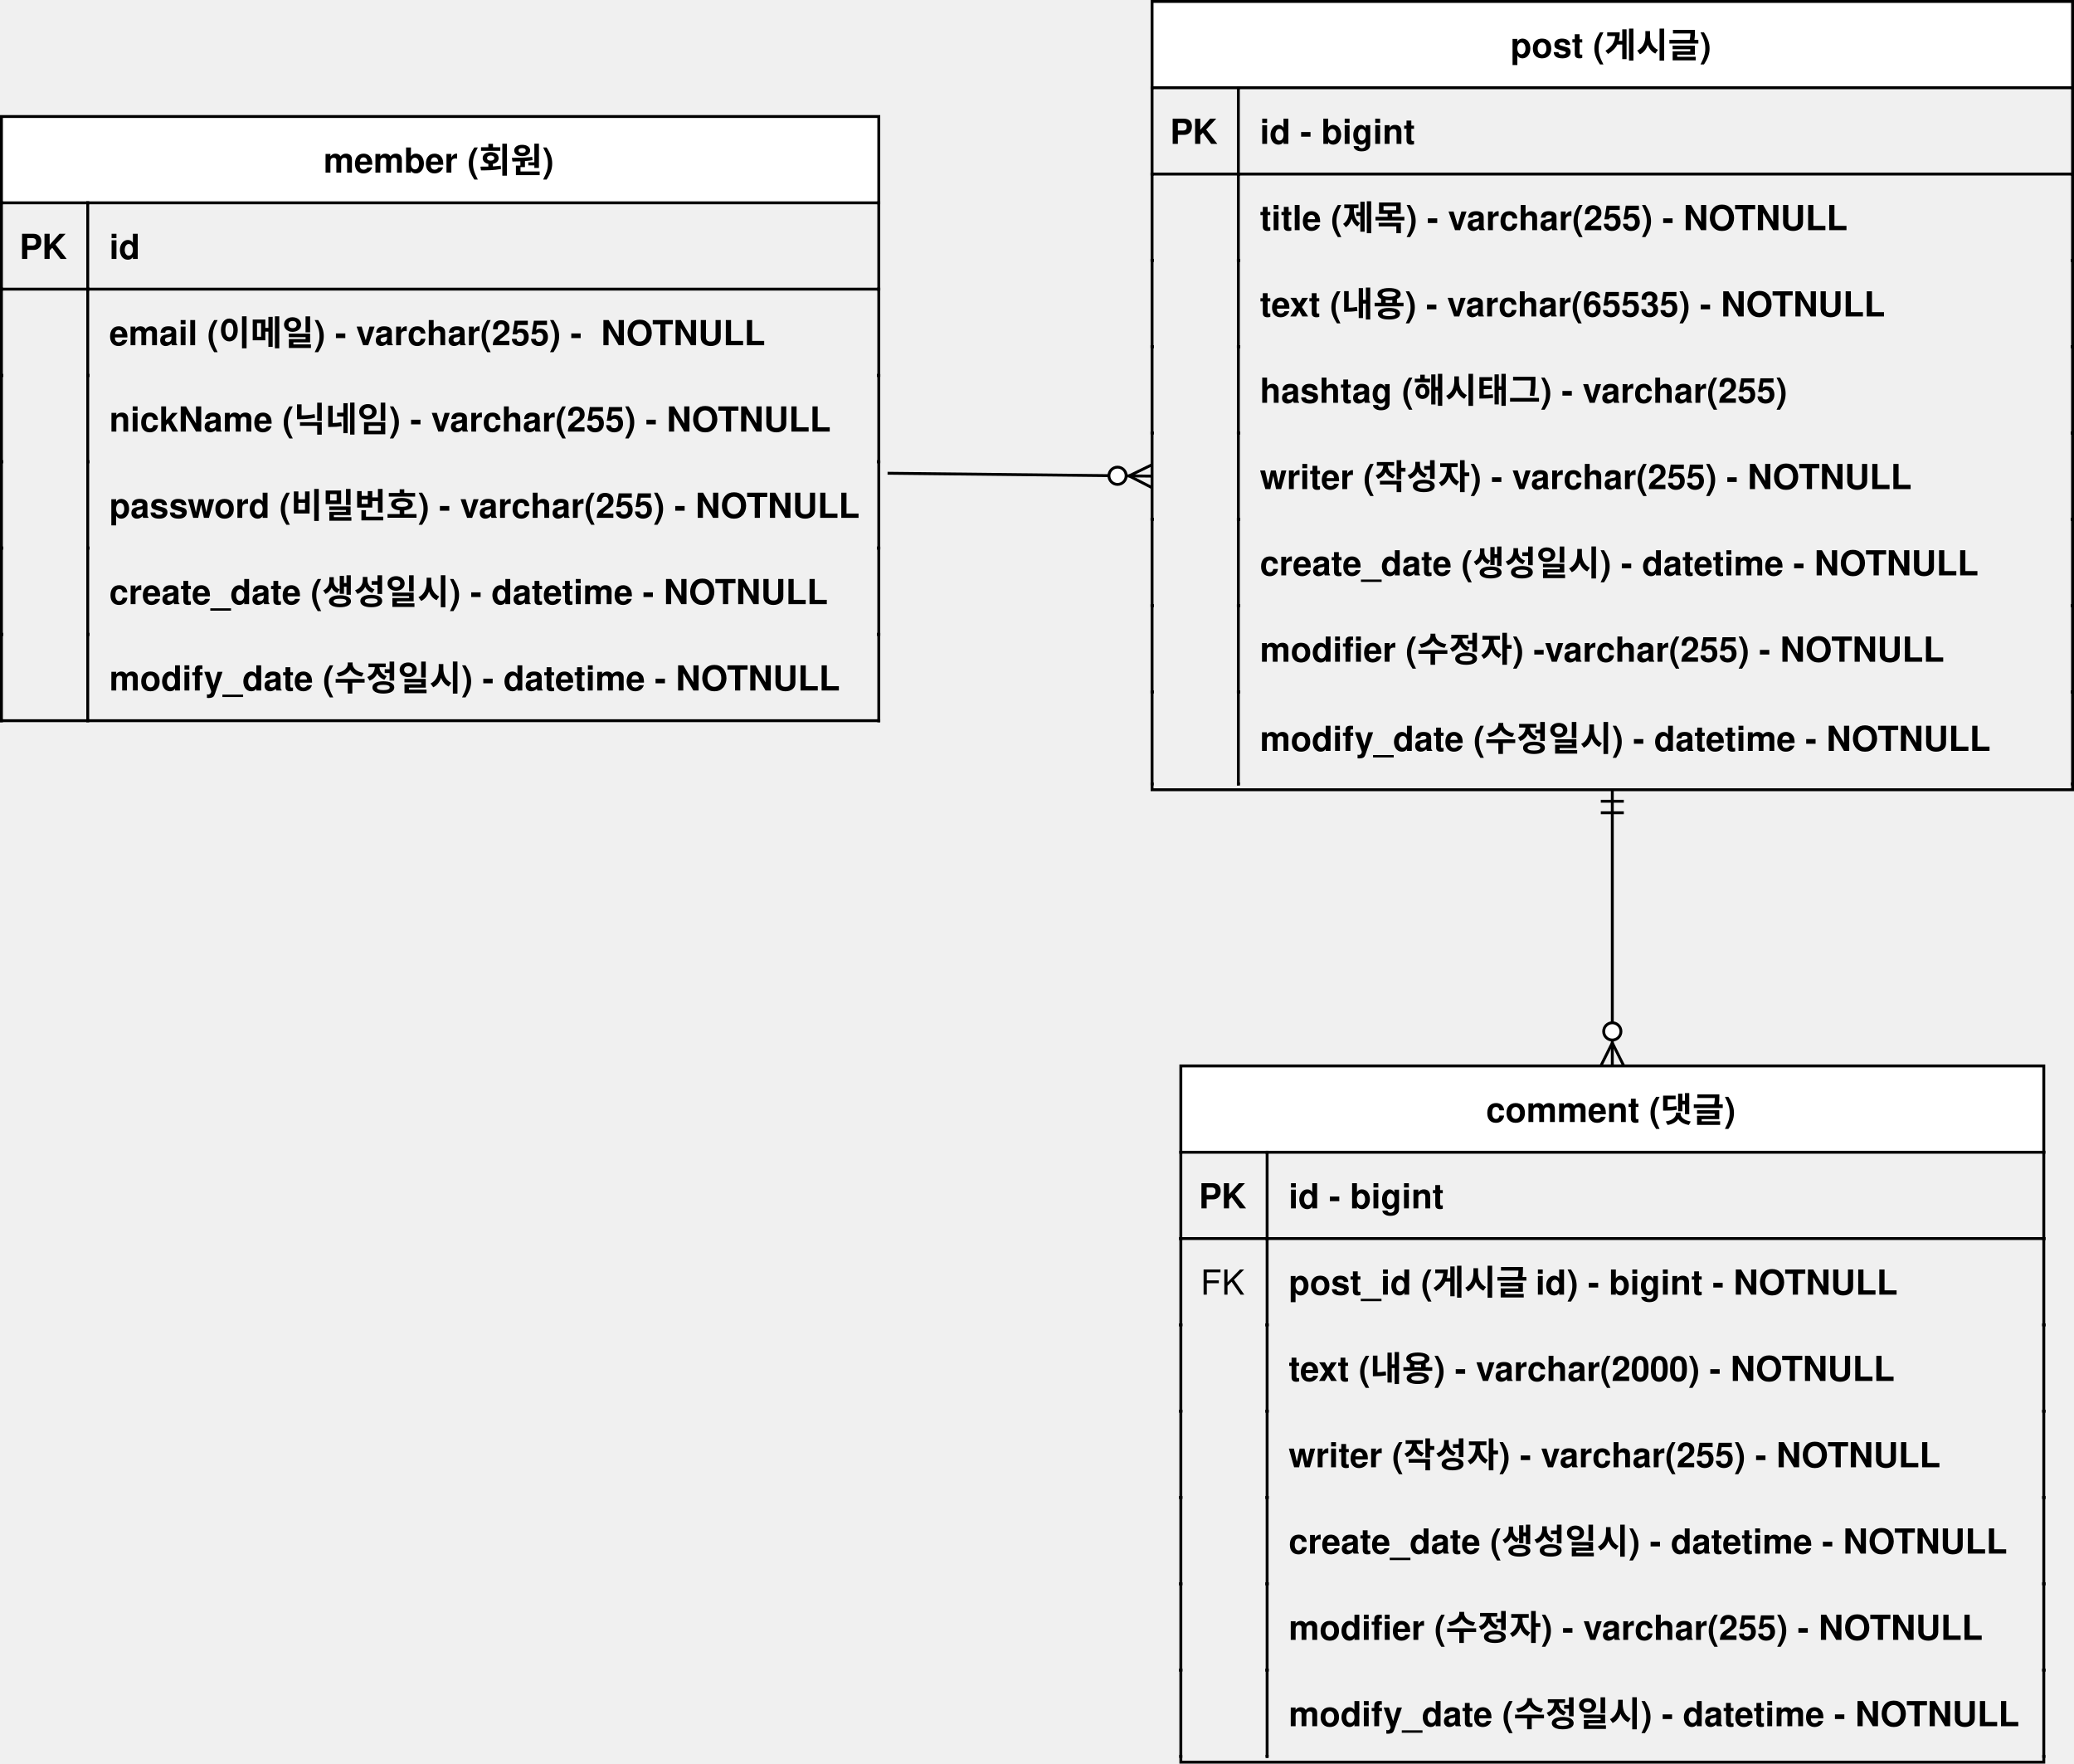
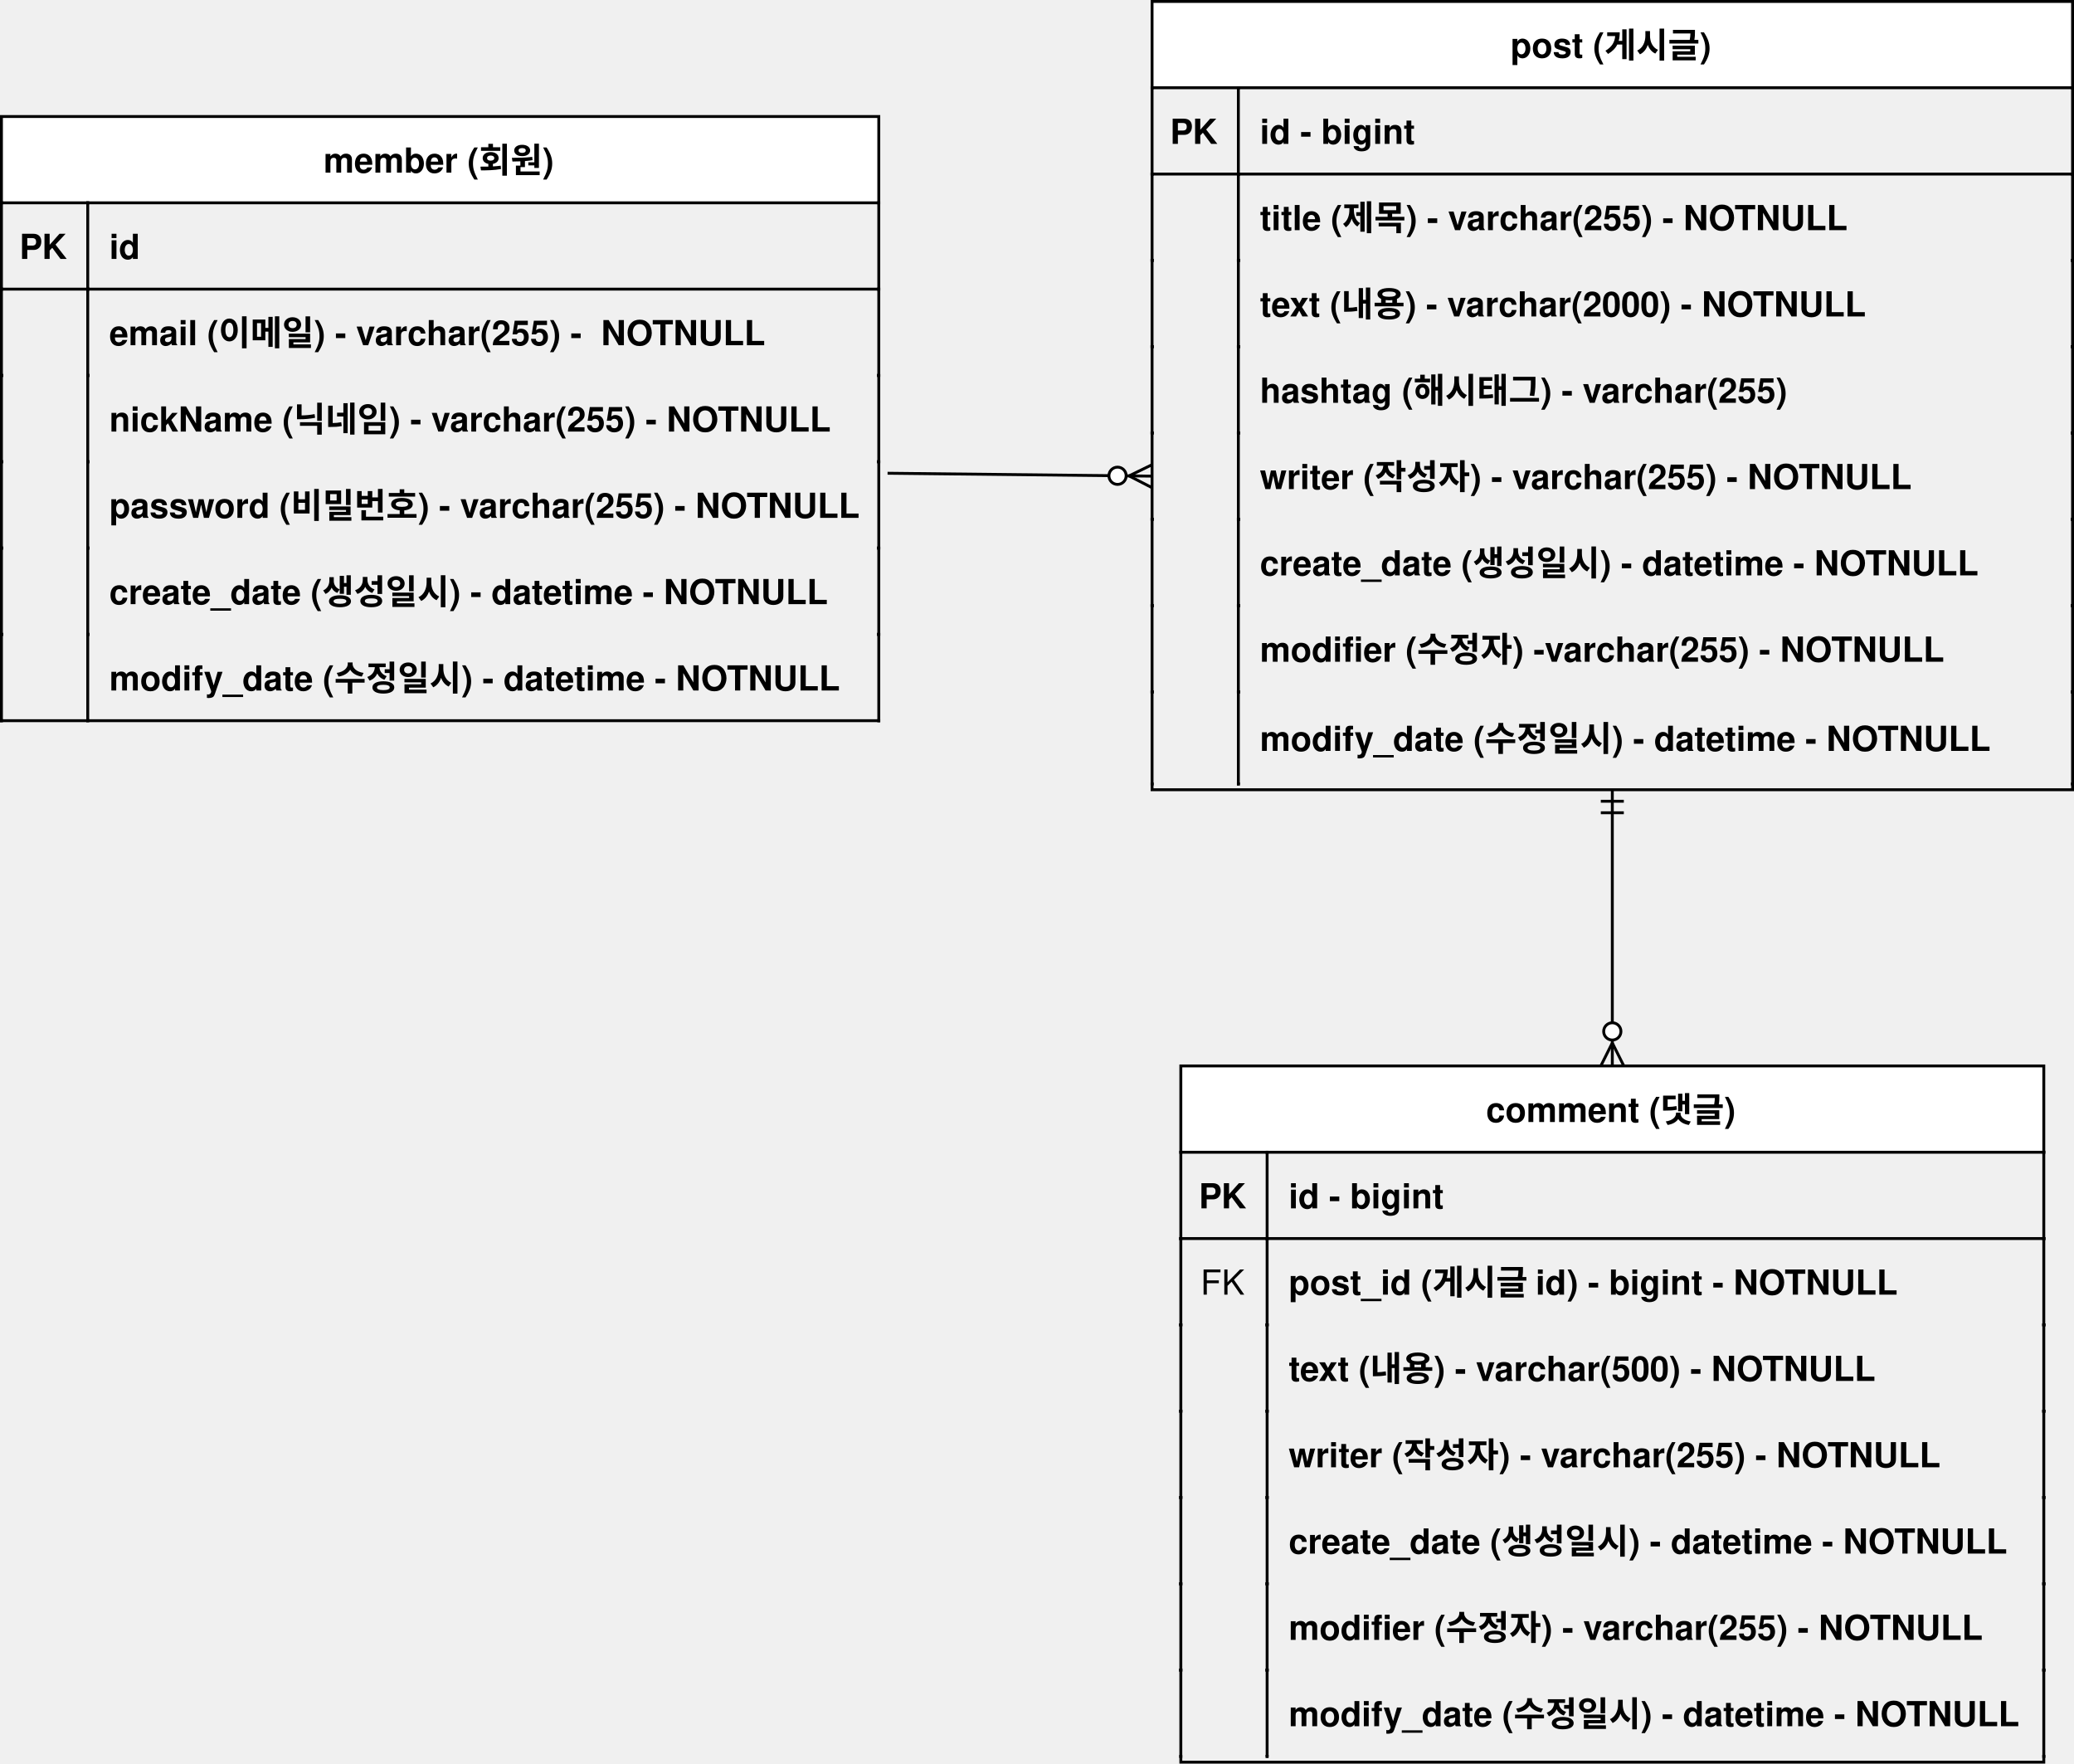
- <svg xmlns="http://www.w3.org/2000/svg" version="1.1" width="721px" height="613px" viewBox="-0.5 -0.5 721 613" content="&lt;mxfile host=&quot;app.diagrams.net&quot; modified=&quot;2023-01-30T05:18:52.789Z&quot; agent=&quot;5.0 (Windows NT 10.0; Win64; x64) AppleWebKit/537.36 (KHTML, like Gecko) Chrome/109.0.0.0 Safari/537.36 Edg/109.0.152.61&quot; etag=&quot;nNquf5ew-81fRtPafQpy&quot; version=&quot;20.8.13&quot; type=&quot;github&quot;&gt;&lt;diagram id=&quot;R2lEEEUBdFMjLlhIrx00&quot; name=&quot;Page-1&quot;&gt;7Z1bc5s4FMc/DTPtQzKYiw2Pxk7a3U3aTNu99KmjGMVmCsgjlMTup18JJN8ENjaXuBYzjgeEEKDzl37W4UjRzFG0+IDBfHaPfBhqhu4vNHOsGcbAMek3S1iKhH6WMMWBnyX11glfg1+QJ+o89TnwYbKVkSAUkmC+nThBcQwnZCsNYIxet7M9oXD7qnMwhVLC1wkI5dR/A5/MslTH1tfpH2EwnYkr93R+JAIiM09IZsBHr1tJcEFuUUz4LT5AHIEYxoQeuQf4J8SafTMjhD3pUDNu6eeJ5b6eIjQNIZgHyfUERTR5ktAst08gCkJWzRsFebwgejnzRjNHGCGSbUWLEQyZqYQZsnu6LTi6qgfMyi1xwujqZXn3Uyfxx1fzH3J/P30YPF4ZXA0vIHzmFTxHCXvgd9rNUPMMzRlpNyPN8TR3lKY4mqO/5xVIlsIqtC7nbJOAR5bkJQRgwsVj6jSByoGAIKZPbo576X4YgnkSpNmzlFkQ+ndgiZ6JKEjseU/BAvpfMu2wvFRGd7QwtssKZ1b4ym+GHQZhMI3p9oRWDbuih2FC7+UOJITnkCuP1+cLxAQuNpJ4ZX6AKIIEL2kWftQSkluKBsL3X9eyNIWwZhuSNAYWbw5cZ9NV2Wvz0Q1uwWOsaUnWLLQUfXYSgPALbaMgnqZG27YJq1gfo/k3gKeQ8IQ5CliV3rzArJWktR+E4QiFiJk2RjEU2dKnsz36oZUw0q9tzaY3MKL7vfU+/bDsmIxQnBBMJcIuBamlXiGzlkfQnF8nhE/iNjCvTbb9iAihja7Irvtlf9ja3LpmSeOKfPXb1pZs+/DXMdZF9GGfwrTDmwW+D+OsVbJOGqwtnmPMXAusan3XHLttsaxFrNIW2TTBkRbgha2r5ejSQEjlHwMCPfQc+4lk1tV9VrB0X7I0zW/oV/TvMZiyFnJ+ZhddbpbXS+ZgEsTTu+zM/o4u7EZ0sShsqYZbq05KFdeGUAYqd/d6k919/827e6eSbVtq9WXrf1C6/i++c3clu5KApDf7jv3QHurpD21PGw61ofued/svAE9mAL8zbFskffr87dPfd3dnKIqjUJAzjKkqoUvmQPwYPvwxHvzpzT/qjvtox4vb/lVPkpSSGJCkUZoMhRhwW8RArmmN34cCB6q/WLkXDYHcx5adLrTmuNPF0xxD8yzGAjcPAX3bNi8UAjUqSDkGKO35aZQBPeOtISB7fs6wwZ/ehC01ISB7eWYgmREwzTgw1lybc4A738eaYwov/EDznPzBwdkJoy0SFMhIORJ0TqHGSGC/NQl+I6fQKU14oCYJZJfQKw7Yi0vuE3JvNLeXgsDSvJ5I0ZVxDtUoJeVoIMI2OhzUjwPnrXHQq+b5O3seZOJVDwg92e03wZBe8odPvwQW2GhgvI2Fseatw3UEDNg5JIhgx4YDslIPDrIjsoNDPXBYxUu+HRyquQTPHw4FBrh4OMjuwAj5wVOwHjA4juY64m2yvT1g6EYLR2hJPSLIXsmOCDURwSpLBKMpIlRzDZ4/EfqnEWFPfZ9AhJ3S2mi0slswJcJye7ggQ6EbLlSR1bFwOFlmpYprQ2eyo3KCoiibIJOFLlBRmRc3TeSAaA5MExGhpBwD1iAHA3qOgQ2rKQ4I6KgJ+dJ23dMGCiGfN00kz7jNBYzJLsHfaJrIKRYxFHUSikarwjSROnWxB9uDesd0ZYprQyidl6+p7j5vmki73b3s5Ls9x+6+QjNW1M2XM9+Tzcz+kfbx+yZnpwWLwZwAQTeU2ysm9ZjQ+fmaYkLenJF2mXDhbj7jRDffb08E2c1XftqIoet6977nkISU44DwInYcqJ0DufNGWgWBWW3gd/YgyMSrHghMedDXBQxXRUKRmNRDQrXpZh0SjpxA0i4Sqo37zh8JtqJIkMd8XcRwjXAokJV6cKg2A62Dw5HTSdqFgxzfcYZtvkIrdtSEgwg8PDFiuBsxHCcn5aBgdQtQNQWF3GkkrUJBRKFdKhQsRdegsmTnYBc0XB8cimSlHhxkZ2UEo0fx02PMXldlYQyul/3iKNCMQjHDuyvL580c0W3ZvCta1E8BpZ2C1QJUrYKVifaFDOcYtznCyz7BCw8ZthT1Elqyl5CFk52dpVuMEi6Swj5OH9k4D3G6RHFtaKPz7DXVw+dGCbfaw1+4Y89S1LEnfidu2BVGIAjF6I2N1ax0MXlXc63V6K3Qqzcy2DivG74VK0o5LNidb68pLOQGCreJBfvCXXu2oq49W3btxcHk5ycQcb+ex5x3jptuWNrQ4u97HKt733OCnNRjQrfYfFNMyA8abhUKF77avK3ocvO27OWbgyR5RdgXUPBchgO2obN5hGzDYG+AmJPeKVxwvqPDXl2pR4duAfrG6JAbP9wqHS58BXpb0SXo7ZylnWqPH87cS/L3+QmoNWgcv0z9ZUJDuMg7aNQPjdy44jah0b/wZeoz8aoHjb7sP+xCyOqDQ5Gs1INDideXaZ1nQWE9+lzejEShlsWJwNgfYpzK4ubLL4jRN3QP4qXGQ8nWxyIQ+59TQWD2LNDnBoeLgPzHtq9tvvddFE23x4uNbOOl2InpM2+cxHa/bx5bn5buifOyB4P+FBaKhScl6BlPeK69//WcCAwW1W9RDPKGFHp5McerRAxDQIKX7Vveo7cHlC1KJJS8E++2WiJTFJE9Kj9rrS+pIGunIHO3oKwqpILqEuqgxOzKk4RKj9wGociXr87etd7bkKd+3TPNkhLdEuharwUSZYU8QEy76jQCsoJs93qXD8r28FCtUdX2dhd2dc5OtXQXI0Q2s2Mwn90jH7Ic/wM=&lt;/diagram&gt;&lt;/mxfile&gt;" resource="https://app.diagrams.net/?src=about#Htlqkrus012345%2Fsym%2Ffeature%252F%25235%2Fdocument%2Fsym-project-erd.svg">
+ <svg xmlns="http://www.w3.org/2000/svg" version="1.1" width="721px" height="613px" viewBox="-0.5 -0.5 721 613" content="&lt;mxfile host=&quot;app.diagrams.net&quot; modified=&quot;2023-01-30T08:16:40.652Z&quot; agent=&quot;5.0 (Windows NT 10.0; Win64; x64) AppleWebKit/537.36 (KHTML, like Gecko) Chrome/109.0.0.0 Safari/537.36 Edg/109.0.152.61&quot; etag=&quot;X0u8TiuqhCA-fcvsrhSh&quot; version=&quot;20.8.13&quot; type=&quot;github&quot;&gt;&lt;diagram id=&quot;R2lEEEUBdFMjLlhIrx00&quot; name=&quot;Page-1&quot;&gt;7Vzbcps6FP0aZtqHZDCXGB6NnbTnnKTNtD2XPnUUo9hMAXmEktj9+iOBhC/CDthAXNCM7YGNELD3kpa12JJmjqPlBwwW8zvkw1AzdH+pmRPNMIaOSX+ZYSUMV5lhhgM/Mw3Whq/BL8iNOrc+BT5MtgoShEISLLaNUxTHcEq2bABj9LJd7BGF21ddgBmUDF+nIJSt/wY+mWdWx9bX9o8wmM3FlQc6PxIBUZgbkjnw0cuWCS7JDYoJv8V7iCMQw5jQI3cA/4RYs6/nhLAnHWnGDf08stKXM4RmIQSLILmcooiapwktcvMIoiBkbt6oyOMV0cuZ15o5xgiRbCtajmHIQiXCkN3TzZ6juR8wq7fECeOL59XtT53EH1/Mf8jd3ex++HBhcDQ8g/CJO3iBEvbA77TrkeYZmjPWrsea42nuOLU4mqO/5w4kKxEV6ssF2yTggZm8hABMOHhMnRooHAgIYvrk5mSQ7ochWCRBWjyzzIPQvwUr9ERERWLPewyW0P+SYYeVpTC6pZWxXVY5i8JXfjPsMAiDWUy3p9Q17Ioehgm9l1uQEF5Cdh735zPEBC43TNyZHyCKIMErWoQftQTkVqKB8P2XNSxNAaz5BiSNocWbA8fZLK97HT66wSNYJZqWFM29kaLPTgIQfqFtFMSzNGjbMWGO9TFafAN4Bgk3LFDAXHr9DLNWkno/CMMxChELbYxiKIqlT2d79EOdMNYvbc2mNzCm+4P1Pv2w4piMUZwQTCHCLgVppF4gi5ZH0IJfJ4SP4jYw9ybbfkCE0Ea3L66HYf96tHl0zZLBFeXqj60txfb+ryrRRfRhH8O0w5sHvg/jrFWyThqsI14QzMII5F7fDcduWywbEat0RDZDUDECvLK1WyrXBkIK/xgQ6KGn2E+ksOb3eUKkr6RI0/KGfkG/D8GMtZDzC7vocrOyXrIA0yCe3WZnXu3gwm4EF8u9LdVwa8VJqeraAMqwz9293mR3f/Xm3b1zUmxbavVl/T8s7f/Od+6uFFcSkPRm37E/2iM9/aPtaaORNnLf827/GeDpHOB3hm0L06fP3z79fXt7hqCoRAUFw5hTIdRlHogfwvs/JsM/vcVH3XEf7Hh5c3UxkCClaKAeGnBbpIHC0Bq/JwschGmvSKDQE7LoQj3CRRdPcwzNsxgXuIUUoOt69zngRAD1jgJ6Lfw0SgED4605QBZ+zrDBl2zCvVR5Cj0hizxzkMwJmGU0MNFcm9MA194nmmMKEX6oeU7x2ODsgNEIEyhRaK9rlCbUGBPYb80Ev6kmdBCniglkRegFB+y9JZeE3GvNHaREYGneQFj0XmpDJ0Kpd2wgsjYUHdRPB85b08HgNOHvvPggR6oihIGs+k0xpJf84dMfQQtsNDDZpoWJ5q2zdQQZsHNIEMF+ckMFWPWPHGQdUpFDPeSQp0u+HTmcJgmeGTmUD0DnyUGWAyPkB4/BesDgOJrriJfJ9vaAQY0WKmCpf4wgq5KKEWpiBKssIxhNMcJp0uCZMcJV6QC81ocf8PcRjLBTWxuNVpYFU0ZYbQ8XZFJQw4VTYFWVHI6GWanq2sCZLFROURRl82OyzAUKKlPNEtmaJSIySTkNWMMCGtALAmxYTfGAIJ1+knxxXA8D/qRZIkXBbS5fTJYEf9NZIoehq8aBotH2bZbIqbg4QNvDesd0ZaprAyhK5Wuquy+aJdJudy+LfDfn2N2XbcZK5stdIct8bGL2j7SPPzQ3O61YDOYEEfRxKFcBTP3jBKXzNcUJRVNG2uWELsl8Rn0y32/PCLLMV37WiN3bSSMVENQ7GhAioqKB2mmgcNpIqzxgnjbuOy8eyJGqeMCUx3wqX7gSJVQAU/8o4bTZZooSKs4faZcSThv2nRkl2KUD0HlKkId8KmH4WHIoD6v+kcNpE9AUOVScTdIuOcjpHWfY5su2Yqd0ALpODiLv8MiEYTViqAan3pGCpZafaooUCmeRtEoKIgmtE6SQI1WRgiWLgypn+EhyqACr/pGDLFZGMHoQfz0m7G1VlsXgetk/jj2Y6VHK8O668kUTR3RbDm/OFvWzQK9FwQr5qVb5hYkOZQwXBLc5hpc1wS5lDFtKJcxdIauELJvs7CLdVJJwBSgc4umKjfM1ni5RXRvYUMpeUz18YZJwqz18l4Q9Swl7+bqgsrAHIxCEYvTGxmpWupS8q7lWPnrbq+qNDTbO69/wrR5tr5O0YCttrylaKMwTbpMW7C5Je7aS9nJXyNJeHEx/fgIR1/U8Jt45brphaSOLv+9xLPW+5wg49Y8T1FrzTXFCcdJwq6TQpcXmbbXafO4KWeVbgCR5QdgXpOC5jA7Yhs6mEbINg70BYiK9s3e9+V6yQy3Lz3eUHdT6842xQ2H+cKvs0KUF6G21An3uioKVnWrPH87kJfn3/ADUDGnUskp9N0lDSOSKNOonjcK84jZJ46pLq9TnSFWkcSXrhyqF7EhyqACr/pFDideXqc+zpLABfS5vTqJQy/JEYOyPME5hcf3lF8ToG7oD8UrjqWTrYxGI/c8pIDB7FujzgMNlQP5j25c23/suqqbbk+VGsclK7MT0mTdOYrvfN4+tT0v3xHkyXDiCEvSEp/xhDy5ITATr7XOnyEKG/gyW7b8GRTnHuRHDEJDgGW7d8AG83aNsTSKB5J18t3yFTFFF9uz8rDW+pIqsnYrM3Yoy30gV1QXUYYnZlUcBlR65CUJRrhidg0t9sAFP/XJgmiUhugXQNV73QJRVcg8x7arTDMjysD0opbwK2+GZoXawu66rc3aopbsYIbJZHIPF/A75kJX4Hw==&lt;/diagram&gt;&lt;/mxfile&gt;" resource="https://app.diagrams.net/?src=about#Htlqkrus012345%2Fsym%2Fdevelop%2Fdocument%2Fsym-project-erd.svg">
  <defs>
    <clipPath id="mx-clip-400-30-30-30-0">
      <rect x="400" y="30" width="30" height="30" />
    </clipPath>
    <clipPath id="mx-clip-436-30-284-30-0">
      <rect x="436" y="30" width="284" height="30" />
    </clipPath>
    <clipPath id="mx-clip-436-60-284-30-0">
      <rect x="436" y="60" width="284" height="30" />
    </clipPath>
    <clipPath id="mx-clip-436-90-284-30-0">
      <rect x="436" y="90" width="284" height="30" />
    </clipPath>
    <clipPath id="mx-clip-436-120-284-30-0">
      <rect x="436" y="120" width="284" height="30" />
    </clipPath>
    <clipPath id="mx-clip-436-150-284-30-0">
      <rect x="436" y="150" width="284" height="30" />
    </clipPath>
    <clipPath id="mx-clip-436-180-284-30-0">
      <rect x="436" y="180" width="284" height="30" />
    </clipPath>
    <clipPath id="mx-clip-436-210-284-30-0">
      <rect x="436" y="210" width="284" height="30" />
    </clipPath>
    <clipPath id="mx-clip-436-240-284-32-0">
      <rect x="436" y="240" width="284" height="32" />
    </clipPath>
    <clipPath id="mx-clip-410-400-30-30-0">
      <rect x="410" y="400" width="30" height="30" />
    </clipPath>
    <clipPath id="mx-clip-446-400-264-30-0">
      <rect x="446" y="400" width="264" height="30" />
    </clipPath>
    <clipPath id="mx-clip-410-430-30-30-0">
      <rect x="410" y="430" width="30" height="30" />
    </clipPath>
    <clipPath id="mx-clip-446-430-264-30-0">
      <rect x="446" y="430" width="264" height="30" />
    </clipPath>
    <clipPath id="mx-clip-446-460-264-30-0">
      <rect x="446" y="460" width="264" height="30" />
    </clipPath>
    <clipPath id="mx-clip-446-490-264-30-0">
      <rect x="446" y="490" width="264" height="30" />
    </clipPath>
    <clipPath id="mx-clip-446-520-264-30-0">
      <rect x="446" y="520" width="264" height="30" />
    </clipPath>
    <clipPath id="mx-clip-446-550-264-30-0">
      <rect x="446" y="550" width="264" height="30" />
    </clipPath>
    <clipPath id="mx-clip-446-580-264-30-0">
      <rect x="446" y="580" width="264" height="30" />
    </clipPath>
    <clipPath id="mx-clip-0-70-30-30-0">
      <rect x="0" y="70" width="30" height="30" />
    </clipPath>
    <clipPath id="mx-clip-36-70-269-30-0">
      <rect x="36" y="70" width="269" height="30" />
    </clipPath>
    <clipPath id="mx-clip-36-100-269-30-0">
      <rect x="36" y="100" width="269" height="30" />
    </clipPath>
    <clipPath id="mx-clip-36-130-269-30-0">
      <rect x="36" y="130" width="269" height="30" />
    </clipPath>
    <clipPath id="mx-clip-36-160-269-30-0">
      <rect x="36" y="160" width="269" height="30" />
    </clipPath>
    <clipPath id="mx-clip-36-190-269-30-0">
      <rect x="36" y="190" width="269" height="30" />
    </clipPath>
    <clipPath id="mx-clip-36-220-269-30-0">
      <rect x="36" y="220" width="269" height="30" />
    </clipPath>
  </defs>
  <g>
    <path d="M 400 30 L 400 0 L 720 0 L 720 30" fill="rgb(255, 255, 255)" stroke="rgb(0, 0, 0)" stroke-miterlimit="10" pointer-events="all" />
    <path d="M 400 30 L 400 274 L 720 274 L 720 30" fill="none" stroke="rgb(0, 0, 0)" stroke-miterlimit="10" pointer-events="none" />
    <path d="M 400 30 L 720 30" fill="none" stroke="rgb(0, 0, 0)" stroke-miterlimit="10" pointer-events="none" />
    <path d="M 430 30 L 430 60 L 430 90 L 430 120 L 430 150 L 430 180 L 430 210 L 430 240 L 430 272" fill="none" stroke="rgb(0, 0, 0)" stroke-miterlimit="10" pointer-events="none" />
    <g fill="rgb(0, 0, 0)" font-family="Helvetica" font-weight="bold" pointer-events="none" text-anchor="middle" font-size="12px">
      <text x="559.5" y="19.5">post (게시글)</text>
    </g>
    <path d="M 400 30 M 720 30 M 720 60 L 400 60" fill="none" stroke="rgb(0, 0, 0)" stroke-linecap="square" stroke-miterlimit="10" pointer-events="none" />
    <path d="M 400 30 M 430 30 M 430 60 M 400 60" fill="none" stroke="rgb(0, 0, 0)" stroke-linecap="square" stroke-miterlimit="10" pointer-events="none" />
    <g fill="rgb(0, 0, 0)" font-family="Helvetica" font-weight="bold" pointer-events="none" clip-path="url(#mx-clip-400-30-30-30-0)" text-anchor="middle" font-size="12px">
      <text x="414.5" y="49.5">PK</text>
    </g>
    <path d="M 430 30 M 720 30 M 720 60 M 430 60" fill="none" stroke="rgb(0, 0, 0)" stroke-linecap="square" stroke-miterlimit="10" pointer-events="none" />
    <g fill="rgb(0, 0, 0)" font-family="Helvetica" font-weight="bold" text-decoration="underline" pointer-events="none" clip-path="url(#mx-clip-436-30-284-30-0)" font-size="12px">
      <text x="437.5" y="49.5">id - bigint</text>
    </g>
    <path d="M 400 60 M 720 60 M 720 90 M 400 90" fill="none" stroke="rgb(0, 0, 0)" stroke-linecap="square" stroke-miterlimit="10" pointer-events="none" />
    <path d="M 400 60 M 430 60 M 430 90 M 400 90" fill="none" stroke="rgb(0, 0, 0)" stroke-linecap="square" stroke-miterlimit="10" pointer-events="none" />
    <path d="M 430 60 M 720 60 M 720 90 M 430 90" fill="none" stroke="rgb(0, 0, 0)" stroke-linecap="square" stroke-miterlimit="10" pointer-events="none" />
    <g fill="rgb(0, 0, 0)" font-family="Helvetica" font-weight="bold" pointer-events="none" clip-path="url(#mx-clip-436-60-284-30-0)" font-size="12px">
      <text x="437.5" y="79.5">title (제목) - varchar(255) - NOTNULL</text>
    </g>
    <path d="M 400 90 M 720 90 M 720 120 M 400 120" fill="none" stroke="rgb(0, 0, 0)" stroke-linecap="square" stroke-miterlimit="10" pointer-events="none" />
    <path d="M 400 90 M 430 90 M 430 120 M 400 120" fill="none" stroke="rgb(0, 0, 0)" stroke-linecap="square" stroke-miterlimit="10" pointer-events="none" />
    <path d="M 430 90 M 720 90 M 720 120 M 430 120" fill="none" stroke="rgb(0, 0, 0)" stroke-linecap="square" stroke-miterlimit="10" pointer-events="none" />
    <g fill="rgb(0, 0, 0)" font-family="Helvetica" font-weight="bold" pointer-events="none" clip-path="url(#mx-clip-436-90-284-30-0)" font-size="12px">
-       <text x="437.5" y="109.5">text (내용) - varchar(65535) - NOTNULL</text>
+       <text x="437.5" y="109.5">text (내용) - varchar(2000) - NOTNULL</text>
    </g>
    <path d="M 400 120 M 720 120 M 720 150 M 400 150" fill="none" stroke="rgb(0, 0, 0)" stroke-linecap="square" stroke-miterlimit="10" pointer-events="none" />
    <path d="M 400 120 M 430 120 M 430 150 M 400 150" fill="none" stroke="rgb(0, 0, 0)" stroke-linecap="square" stroke-miterlimit="10" pointer-events="none" />
    <path d="M 430 120 M 720 120 M 720 150 M 430 150" fill="none" stroke="rgb(0, 0, 0)" stroke-linecap="square" stroke-miterlimit="10" pointer-events="none" />
    <g fill="rgb(0, 0, 0)" font-family="Helvetica" font-weight="bold" pointer-events="none" clip-path="url(#mx-clip-436-120-284-30-0)" font-size="12px">
      <text x="437.5" y="139.5">hashtag (해시태그) - varchar(255)</text>
    </g>
    <path d="M 400 150 M 720 150 M 720 180 M 400 180" fill="none" stroke="rgb(0, 0, 0)" stroke-linecap="square" stroke-miterlimit="10" pointer-events="none" />
    <path d="M 400 150 M 430 150 M 430 180 M 400 180" fill="none" stroke="rgb(0, 0, 0)" stroke-linecap="square" stroke-miterlimit="10" pointer-events="none" />
    <path d="M 430 150 M 720 150 M 720 180 M 430 180" fill="none" stroke="rgb(0, 0, 0)" stroke-linecap="square" stroke-miterlimit="10" pointer-events="none" />
    <g fill="rgb(0, 0, 0)" font-family="Helvetica" font-weight="bold" pointer-events="none" clip-path="url(#mx-clip-436-150-284-30-0)" font-size="12px">
      <text x="437.5" y="169.5">writer (작성자) - varchar(255) - NOTNULL</text>
    </g>
    <path d="M 400 180 M 720 180 M 720 210 M 400 210" fill="none" stroke="rgb(0, 0, 0)" stroke-linecap="square" stroke-miterlimit="10" pointer-events="none" />
    <path d="M 400 180 M 430 180 M 430 210 M 400 210" fill="none" stroke="rgb(0, 0, 0)" stroke-linecap="square" stroke-miterlimit="10" pointer-events="none" />
    <path d="M 430 180 M 720 180 M 720 210 M 430 210" fill="none" stroke="rgb(0, 0, 0)" stroke-linecap="square" stroke-miterlimit="10" pointer-events="none" />
    <g fill="rgb(0, 0, 0)" font-family="Helvetica" font-weight="bold" pointer-events="none" clip-path="url(#mx-clip-436-180-284-30-0)" font-size="12px">
      <text x="437.5" y="199.5">create_date (생성일시) - datetime - NOTNULL</text>
    </g>
    <path d="M 400 210 M 720 210 M 720 240 M 400 240" fill="none" stroke="rgb(0, 0, 0)" stroke-linecap="square" stroke-miterlimit="10" pointer-events="none" />
    <path d="M 400 210 M 430 210 M 430 240 M 400 240" fill="none" stroke="rgb(0, 0, 0)" stroke-linecap="square" stroke-miterlimit="10" pointer-events="none" />
    <path d="M 430 210 M 720 210 M 720 240 M 430 240" fill="none" stroke="rgb(0, 0, 0)" stroke-linecap="square" stroke-miterlimit="10" pointer-events="none" />
    <g fill="rgb(0, 0, 0)" font-family="Helvetica" font-weight="bold" pointer-events="none" clip-path="url(#mx-clip-436-210-284-30-0)" font-size="12px">
      <text x="437.5" y="229.5">modifier (수정자) -varchar(255) - NOTNULL</text>
    </g>
    <path d="M 400 240 M 720 240 M 720 272 M 400 272" fill="none" stroke="rgb(0, 0, 0)" stroke-linecap="square" stroke-miterlimit="10" pointer-events="none" />
    <path d="M 400 240 M 430 240 M 430 272 M 400 272" fill="none" stroke="rgb(0, 0, 0)" stroke-linecap="square" stroke-miterlimit="10" pointer-events="none" />
    <path d="M 430 240 M 720 240 M 720 272 M 430 272" fill="none" stroke="rgb(0, 0, 0)" stroke-linecap="square" stroke-miterlimit="10" pointer-events="none" />
    <g fill="rgb(0, 0, 0)" font-family="Helvetica" font-weight="bold" pointer-events="none" clip-path="url(#mx-clip-436-240-284-32-0)" font-size="12px">
      <text x="437.5" y="260.5">modify_date (수정일시) - datetime - NOTNULL</text>
    </g>
    <path d="M 410 400 L 410 370 L 710 370 L 710 400" fill="rgb(255, 255, 255)" stroke="rgb(0, 0, 0)" stroke-miterlimit="10" pointer-events="none" />
    <path d="M 410 400 L 410 612 L 710 612 L 710 400" fill="none" stroke="rgb(0, 0, 0)" stroke-miterlimit="10" pointer-events="none" />
    <path d="M 410 400 L 710 400" fill="none" stroke="rgb(0, 0, 0)" stroke-miterlimit="10" pointer-events="none" />
    <path d="M 440 400 L 440 430 L 440 460 L 440 490 L 440 520 L 440 550 L 440 580 L 440 610" fill="none" stroke="rgb(0, 0, 0)" stroke-miterlimit="10" pointer-events="none" />
    <g fill="rgb(0, 0, 0)" font-family="Helvetica" font-weight="bold" pointer-events="none" text-anchor="middle" font-size="12px">
      <text x="559.5" y="389.5">comment (댓글)</text>
    </g>
    <path d="M 410 400 M 710 400 M 710 430 L 410 430" fill="none" stroke="rgb(0, 0, 0)" stroke-linecap="square" stroke-miterlimit="10" pointer-events="none" />
    <path d="M 410 400 M 440 400 M 440 430 M 410 430" fill="none" stroke="rgb(0, 0, 0)" stroke-linecap="square" stroke-miterlimit="10" pointer-events="none" />
    <g fill="rgb(0, 0, 0)" font-family="Helvetica" font-weight="bold" pointer-events="none" clip-path="url(#mx-clip-410-400-30-30-0)" text-anchor="middle" font-size="12px">
      <text x="424.5" y="419.5">PK</text>
    </g>
    <path d="M 440 400 M 710 400 M 710 430 M 440 430" fill="none" stroke="rgb(0, 0, 0)" stroke-linecap="square" stroke-miterlimit="10" pointer-events="none" />
    <g fill="rgb(0, 0, 0)" font-family="Helvetica" font-weight="bold" text-decoration="underline" pointer-events="none" clip-path="url(#mx-clip-446-400-264-30-0)" font-size="12px">
      <text x="447.5" y="419.5">id - bigint</text>
    </g>
    <path d="M 410 430 M 710 430 M 710 460 M 410 460" fill="none" stroke="rgb(0, 0, 0)" stroke-linecap="square" stroke-miterlimit="10" pointer-events="none" />
    <path d="M 410 430 M 440 430 M 440 460 M 410 460" fill="none" stroke="rgb(0, 0, 0)" stroke-linecap="square" stroke-miterlimit="10" pointer-events="none" />
    <g fill="rgb(0, 0, 0)" font-family="Helvetica" pointer-events="none" clip-path="url(#mx-clip-410-430-30-30-0)" text-anchor="middle" font-size="12px">
      <text x="424.5" y="449.5">FK</text>
    </g>
    <path d="M 440 430 M 710 430 M 710 460 M 440 460" fill="none" stroke="rgb(0, 0, 0)" stroke-linecap="square" stroke-miterlimit="10" pointer-events="none" />
    <g fill="rgb(0, 0, 0)" font-family="Helvetica" font-weight="bold" pointer-events="none" clip-path="url(#mx-clip-446-430-264-30-0)" font-size="12px">
      <text x="447.5" y="449.5">post_id (게시글 id) - bigint - NOTNULL</text>
    </g>
    <path d="M 410 460 M 710 460 M 710 490 M 410 490" fill="none" stroke="rgb(0, 0, 0)" stroke-linecap="square" stroke-miterlimit="10" pointer-events="none" />
    <path d="M 410 460 M 440 460 M 440 490 M 410 490" fill="none" stroke="rgb(0, 0, 0)" stroke-linecap="square" stroke-miterlimit="10" pointer-events="none" />
    <path d="M 440 460 M 710 460 M 710 490 M 440 490" fill="none" stroke="rgb(0, 0, 0)" stroke-linecap="square" stroke-miterlimit="10" pointer-events="none" />
    <g fill="rgb(0, 0, 0)" font-family="Helvetica" font-weight="bold" pointer-events="none" clip-path="url(#mx-clip-446-460-264-30-0)" font-size="12px">
-       <text x="447.5" y="479.5">text (내용) - varchar(2000) - NOTNULL</text>
+       <text x="447.5" y="479.5">text (내용) - varchar(500) - NOTNULL</text>
    </g>
    <path d="M 410 490 M 710 490 M 710 520 M 410 520" fill="none" stroke="rgb(0, 0, 0)" stroke-linecap="square" stroke-miterlimit="10" pointer-events="none" />
    <path d="M 410 490 M 440 490 M 440 520 M 410 520" fill="none" stroke="rgb(0, 0, 0)" stroke-linecap="square" stroke-miterlimit="10" pointer-events="none" />
    <path d="M 440 490 M 710 490 M 710 520 M 440 520" fill="none" stroke="rgb(0, 0, 0)" stroke-linecap="square" stroke-miterlimit="10" pointer-events="none" />
    <g fill="rgb(0, 0, 0)" font-family="Helvetica" font-weight="bold" pointer-events="none" clip-path="url(#mx-clip-446-490-264-30-0)" font-size="12px">
      <text x="447.5" y="509.5">writer (작성자) - varchar(255) - NOTNULL</text>
    </g>
    <path d="M 410 520 M 710 520 M 710 550 M 410 550" fill="none" stroke="rgb(0, 0, 0)" stroke-linecap="square" stroke-miterlimit="10" pointer-events="none" />
    <path d="M 410 520 M 440 520 M 440 550 M 410 550" fill="none" stroke="rgb(0, 0, 0)" stroke-linecap="square" stroke-miterlimit="10" pointer-events="none" />
    <path d="M 440 520 M 710 520 M 710 550 M 440 550" fill="none" stroke="rgb(0, 0, 0)" stroke-linecap="square" stroke-miterlimit="10" pointer-events="none" />
    <g fill="rgb(0, 0, 0)" font-family="Helvetica" font-weight="bold" pointer-events="none" clip-path="url(#mx-clip-446-520-264-30-0)" font-size="12px">
      <text x="447.5" y="539.5">create_date (생성일시) - datetime - NOTNULL</text>
    </g>
    <path d="M 410 550 M 710 550 M 710 580 M 410 580" fill="none" stroke="rgb(0, 0, 0)" stroke-linecap="square" stroke-miterlimit="10" pointer-events="none" />
    <path d="M 410 550 M 440 550 M 440 580 M 410 580" fill="none" stroke="rgb(0, 0, 0)" stroke-linecap="square" stroke-miterlimit="10" pointer-events="none" />
    <path d="M 440 550 M 710 550 M 710 580 M 440 580" fill="none" stroke="rgb(0, 0, 0)" stroke-linecap="square" stroke-miterlimit="10" pointer-events="none" />
    <g fill="rgb(0, 0, 0)" font-family="Helvetica" font-weight="bold" pointer-events="none" clip-path="url(#mx-clip-446-550-264-30-0)" font-size="12px">
      <text x="447.5" y="569.5">modifier (수정자) - varchar(255) - NOTNULL</text>
    </g>
    <path d="M 410 580 M 710 580 M 710 610 M 410 610" fill="none" stroke="rgb(0, 0, 0)" stroke-linecap="square" stroke-miterlimit="10" pointer-events="none" />
    <path d="M 410 580 M 440 580 M 440 610 M 410 610" fill="none" stroke="rgb(0, 0, 0)" stroke-linecap="square" stroke-miterlimit="10" pointer-events="none" />
    <path d="M 440 580 M 710 580 M 710 610 M 440 610" fill="none" stroke="rgb(0, 0, 0)" stroke-linecap="square" stroke-miterlimit="10" pointer-events="none" />
    <g fill="rgb(0, 0, 0)" font-family="Helvetica" font-weight="bold" pointer-events="none" clip-path="url(#mx-clip-446-580-264-30-0)" font-size="12px">
      <text x="447.5" y="599.5">modify_date (수정일시) - datetime - NOTNULL</text>
    </g>
    <path d="M 0 70 L 0 40 L 305 40 L 305 70" fill="rgb(255, 255, 255)" stroke="rgb(0, 0, 0)" stroke-miterlimit="10" pointer-events="none" />
    <path d="M 0 70 L 0 250 L 305 250 L 305 70" fill="none" stroke="rgb(0, 0, 0)" stroke-miterlimit="10" pointer-events="none" />
    <path d="M 0 70 L 305 70" fill="none" stroke="rgb(0, 0, 0)" stroke-miterlimit="10" pointer-events="none" />
    <path d="M 30 70 L 30 100 L 30 130 L 30 160 L 30 190 L 30 220 L 30 250" fill="none" stroke="rgb(0, 0, 0)" stroke-miterlimit="10" pointer-events="none" />
    <g fill="rgb(0, 0, 0)" font-family="Helvetica" font-weight="bold" pointer-events="none" text-anchor="middle" font-size="12px">
      <text x="152" y="59.5">member (회원)</text>
    </g>
    <path d="M 0 70 M 305 70 M 305 100 L 0 100" fill="none" stroke="rgb(0, 0, 0)" stroke-linecap="square" stroke-miterlimit="10" pointer-events="none" />
    <path d="M 0 70 M 30 70 M 30 100 M 0 100" fill="none" stroke="rgb(0, 0, 0)" stroke-linecap="square" stroke-miterlimit="10" pointer-events="none" />
    <g fill="rgb(0, 0, 0)" font-family="Helvetica" font-weight="bold" pointer-events="none" clip-path="url(#mx-clip-0-70-30-30-0)" text-anchor="middle" font-size="12px">
      <text x="14.5" y="89.5">PK</text>
    </g>
    <path d="M 30 70 M 305 70 M 305 100 M 30 100" fill="none" stroke="rgb(0, 0, 0)" stroke-linecap="square" stroke-miterlimit="10" pointer-events="none" />
    <g fill="rgb(0, 0, 0)" font-family="Helvetica" font-weight="bold" text-decoration="underline" pointer-events="none" clip-path="url(#mx-clip-36-70-269-30-0)" font-size="12px">
      <text x="37.5" y="89.5">id</text>
    </g>
    <path d="M 0 100 M 305 100 M 305 130 M 0 130" fill="none" stroke="rgb(0, 0, 0)" stroke-linecap="square" stroke-miterlimit="10" pointer-events="none" />
    <path d="M 0 100 M 30 100 M 30 130 M 0 130" fill="none" stroke="rgb(0, 0, 0)" stroke-linecap="square" stroke-miterlimit="10" pointer-events="none" />
    <path d="M 30 100 M 305 100 M 305 130 M 30 130" fill="none" stroke="rgb(0, 0, 0)" stroke-linecap="square" stroke-miterlimit="10" pointer-events="none" />
    <g fill="rgb(0, 0, 0)" font-family="Helvetica" font-weight="bold" pointer-events="none" clip-path="url(#mx-clip-36-100-269-30-0)" font-size="12px">
      <text x="37.5" y="119.5">email (이메일) - varchar(255) -  NOTNULL</text>
    </g>
    <path d="M 0 130 M 305 130 M 305 160 M 0 160" fill="none" stroke="rgb(0, 0, 0)" stroke-linecap="square" stroke-miterlimit="10" pointer-events="none" />
    <path d="M 0 130 M 30 130 M 30 160 M 0 160" fill="none" stroke="rgb(0, 0, 0)" stroke-linecap="square" stroke-miterlimit="10" pointer-events="none" />
    <path d="M 30 130 M 305 130 M 305 160 M 30 160" fill="none" stroke="rgb(0, 0, 0)" stroke-linecap="square" stroke-miterlimit="10" pointer-events="none" />
    <g fill="rgb(0, 0, 0)" font-family="Helvetica" font-weight="bold" pointer-events="none" clip-path="url(#mx-clip-36-130-269-30-0)" font-size="12px">
      <text x="37.5" y="149.5">nickName (닉네임) - varchar(255) - NOTNULL</text>
    </g>
    <path d="M 0 160 M 305 160 M 305 190 M 0 190" fill="none" stroke="rgb(0, 0, 0)" stroke-linecap="square" stroke-miterlimit="10" pointer-events="none" />
    <path d="M 0 160 M 30 160 M 30 190 M 0 190" fill="none" stroke="rgb(0, 0, 0)" stroke-linecap="square" stroke-miterlimit="10" pointer-events="none" />
    <path d="M 30 160 M 305 160 M 305 190 M 30 190" fill="none" stroke="rgb(0, 0, 0)" stroke-linecap="square" stroke-miterlimit="10" pointer-events="none" />
    <g fill="rgb(0, 0, 0)" font-family="Helvetica" font-weight="bold" pointer-events="none" clip-path="url(#mx-clip-36-160-269-30-0)" font-size="12px">
      <text x="37.5" y="179.5">password (비밀번호) - varchar(255) - NOTNULL</text>
    </g>
    <path d="M 0 190 M 305 190 M 305 220 M 0 220" fill="none" stroke="rgb(0, 0, 0)" stroke-linecap="square" stroke-miterlimit="10" pointer-events="none" />
    <path d="M 0 190 M 30 190 M 30 220 M 0 220" fill="none" stroke="rgb(0, 0, 0)" stroke-linecap="square" stroke-miterlimit="10" pointer-events="none" />
    <path d="M 30 190 M 305 190 M 305 220 M 30 220" fill="none" stroke="rgb(0, 0, 0)" stroke-linecap="square" stroke-miterlimit="10" pointer-events="none" />
    <g fill="rgb(0, 0, 0)" font-family="Helvetica" font-weight="bold" pointer-events="none" clip-path="url(#mx-clip-36-190-269-30-0)" font-size="12px">
      <text x="37.5" y="209.5">create_date (생성일시) - datetime - NOTNULL    </text>
    </g>
    <path d="M 0 220 M 305 220 M 305 250 M 0 250" fill="none" stroke="rgb(0, 0, 0)" stroke-linecap="square" stroke-miterlimit="10" pointer-events="none" />
    <path d="M 0 220 M 30 220 M 30 250 M 0 250" fill="none" stroke="rgb(0, 0, 0)" stroke-linecap="square" stroke-miterlimit="10" pointer-events="none" />
    <path d="M 30 220 M 305 220 M 305 250 M 30 250" fill="none" stroke="rgb(0, 0, 0)" stroke-linecap="square" stroke-miterlimit="10" pointer-events="none" />
    <g fill="rgb(0, 0, 0)" font-family="Helvetica" font-weight="bold" pointer-events="none" clip-path="url(#mx-clip-36-220-269-30-0)" font-size="12px">
      <text x="37.5" y="239.5">modify_date (수정일시) - datetime - NOTNULL</text>
    </g>
    <path d="M 560 274 L 560 370" fill="none" stroke="rgb(0, 0, 0)" stroke-miterlimit="10" pointer-events="none" />
    <path d="M 564 278 L 556 278 M 564 282 L 556 282" fill="none" stroke="rgb(0, 0, 0)" stroke-miterlimit="10" pointer-events="none" />
    <ellipse cx="560" cy="358" rx="3" ry="3" fill="#ffffff" stroke="rgb(0, 0, 0)" pointer-events="none" />
    <path d="M 564 370 L 560 362 L 556 370" fill="none" stroke="rgb(0, 0, 0)" stroke-miterlimit="10" pointer-events="none" />
    <path d="M 308.05 163.99 L 400 165" fill="none" stroke="rgb(0, 0, 0)" stroke-miterlimit="10" pointer-events="none" />
    <ellipse cx="388" cy="164.87" rx="3" ry="3" fill="#ffffff" stroke="rgb(0, 0, 0)" pointer-events="none" />
    <path d="M 400.04 161 L 392 164.91 L 399.96 169" fill="none" stroke="rgb(0, 0, 0)" stroke-miterlimit="10" pointer-events="none" />
  </g>
</svg>
